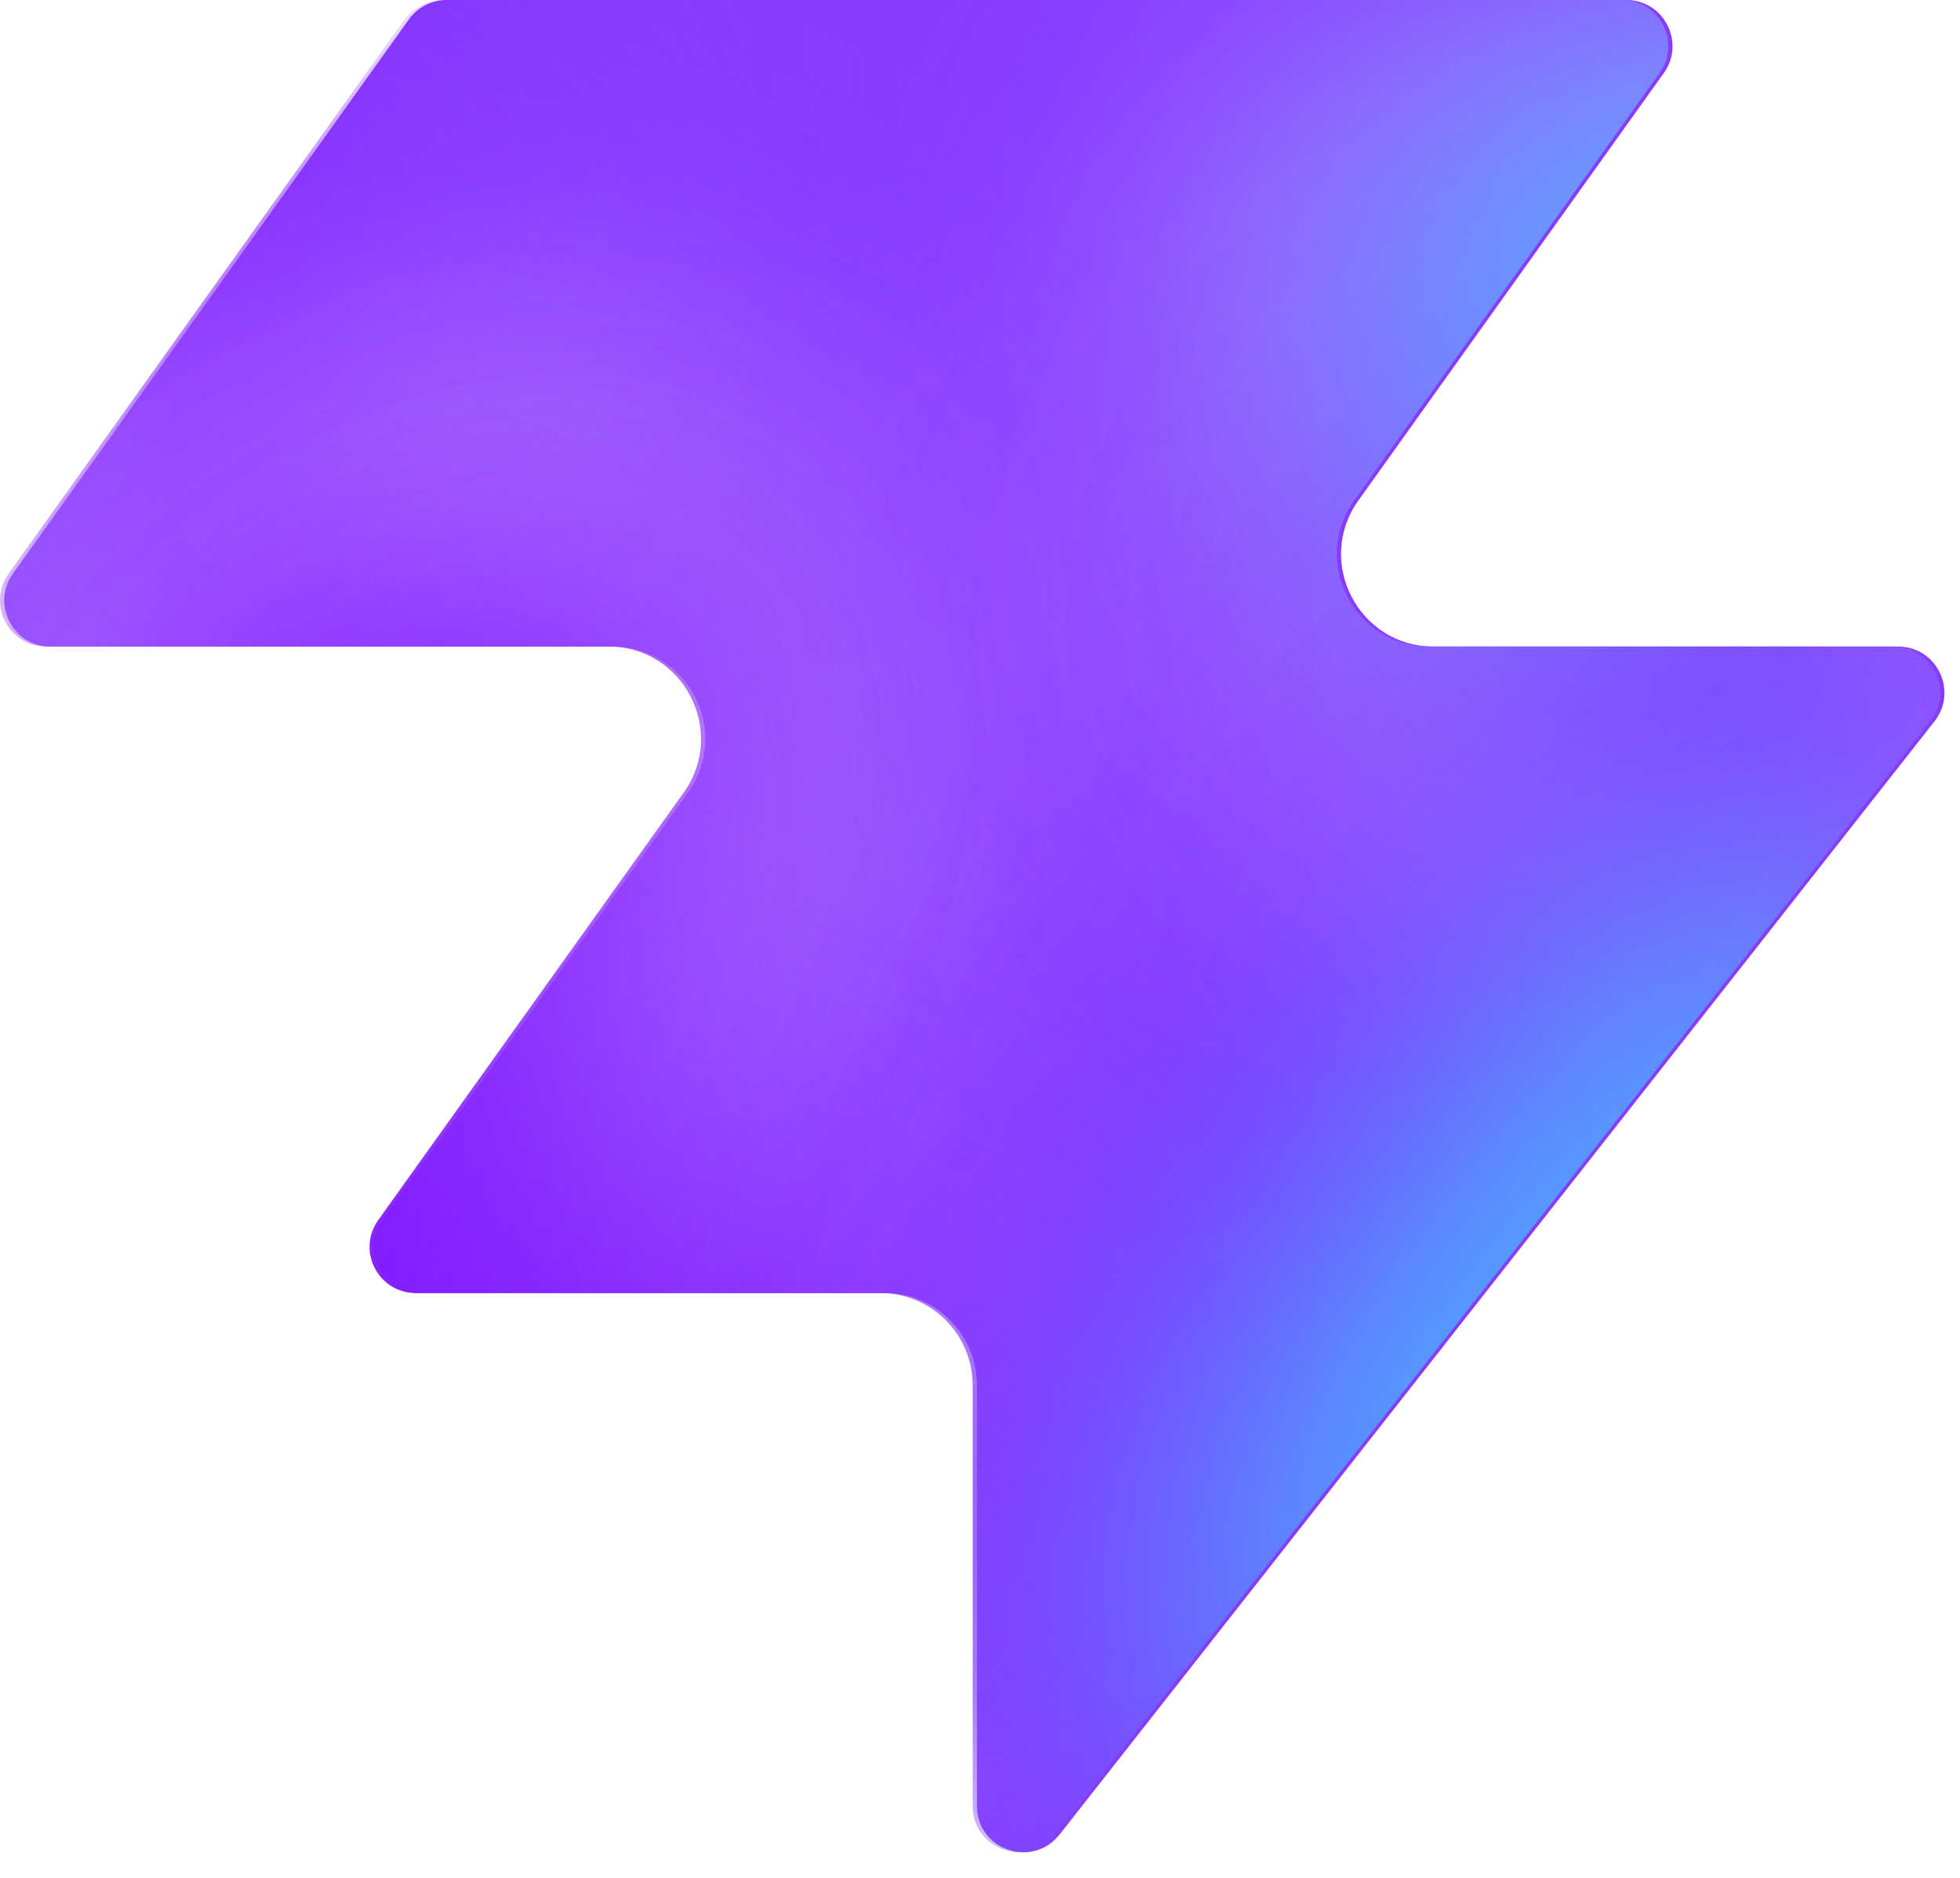
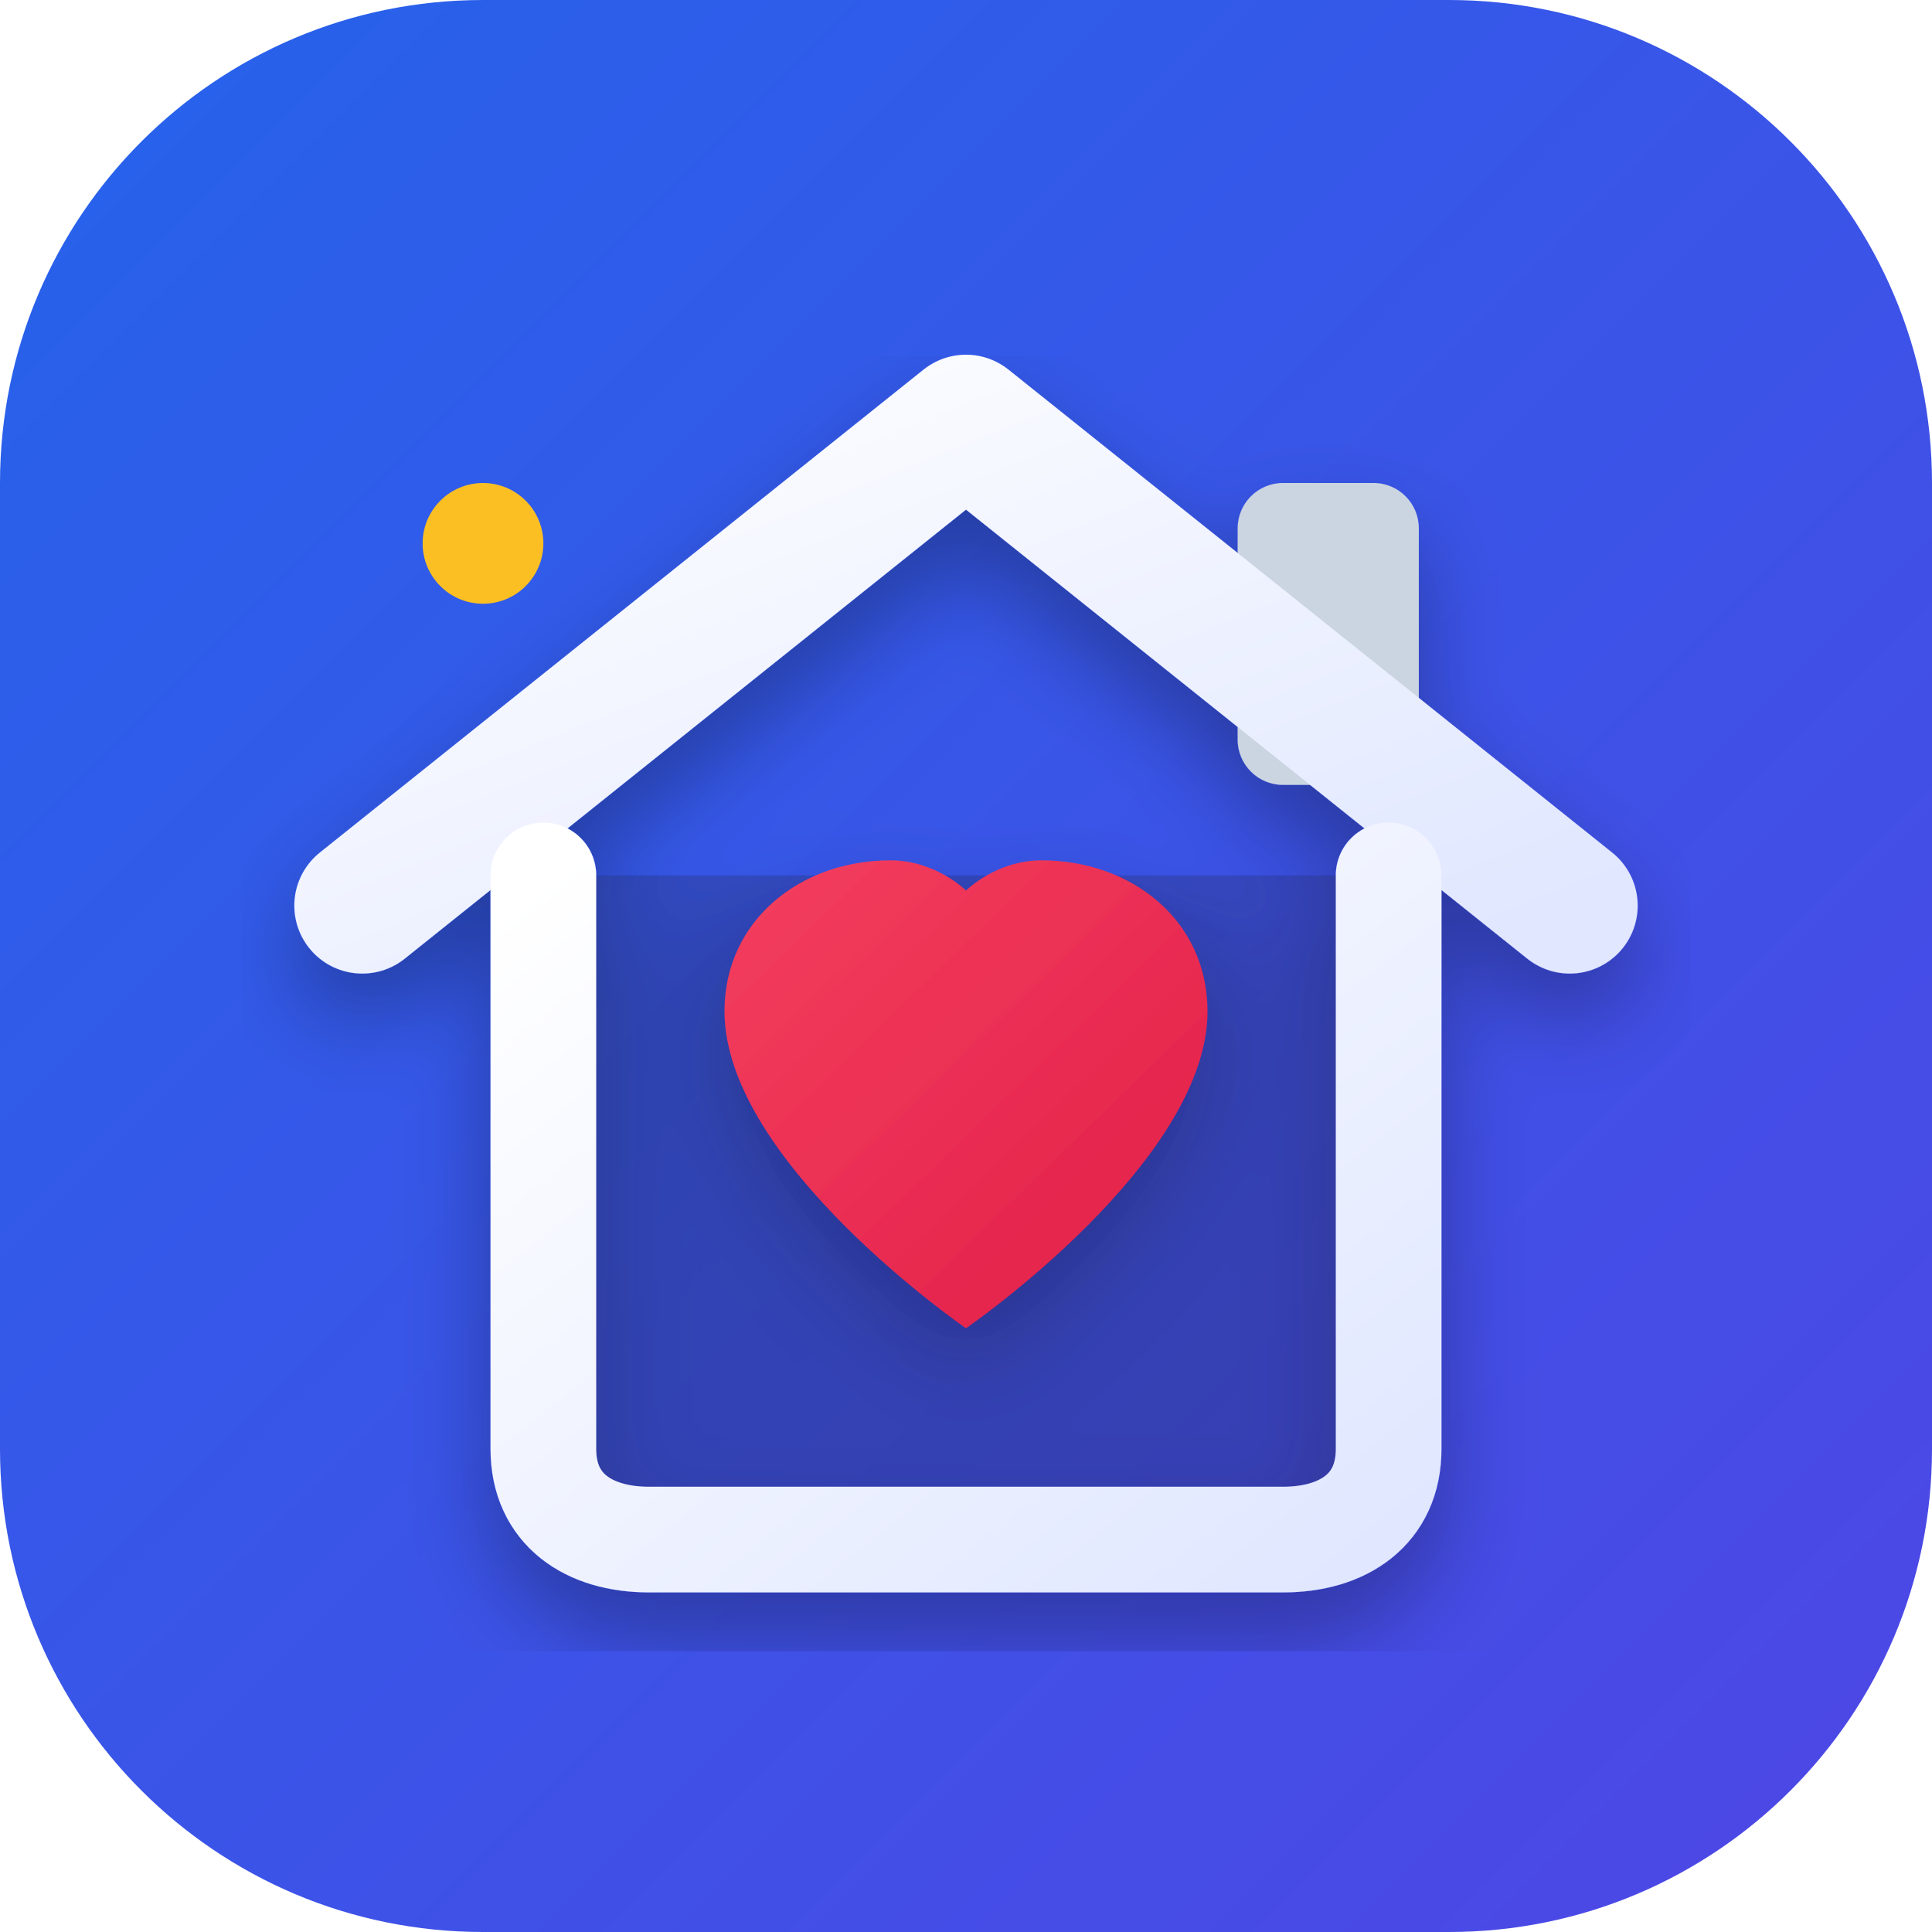
- <svg xmlns="http://www.w3.org/2000/svg" width="48" height="46" fill="none" viewBox="0 0 48 46">
-   <path fill="#863bff" d="M25.946 44.938c-.664.845-2.021.375-2.021-.698V33.937a2.26 2.26 0 0 0-2.262-2.262H10.287c-.92 0-1.456-1.04-.92-1.788l7.48-10.471c1.07-1.497 0-3.578-1.842-3.578H1.237c-.92 0-1.456-1.04-.92-1.788L10.013.474c.214-.297.556-.474.92-.474h28.894c.92 0 1.456 1.04.92 1.788l-7.48 10.471c-1.07 1.498 0 3.579 1.842 3.579h11.377c.943 0 1.473 1.088.89 1.83L25.947 44.94z" style="fill:#863bff;fill:color(display-p3 .525 .23 1);fill-opacity:1" />
-   <mask id="a" width="48" height="46" x="0" y="0" maskUnits="userSpaceOnUse" style="mask-type:alpha">
-     <path fill="#000" d="M25.842 44.938c-.664.844-2.021.375-2.021-.698V33.937a2.26 2.26 0 0 0-2.262-2.262H10.183c-.92 0-1.456-1.04-.92-1.788l7.48-10.471c1.07-1.498 0-3.579-1.842-3.579H1.133c-.92 0-1.456-1.04-.92-1.787L9.91.473c.214-.297.556-.474.92-.474h28.894c.92 0 1.456 1.04.92 1.788l-7.48 10.471c-1.07 1.498 0 3.578 1.842 3.578h11.377c.943 0 1.473 1.088.89 1.832L25.843 44.94z" style="fill:#000;fill-opacity:1" />
-   </mask>
-   <g mask="url(#a)">
-     <g filter="url(#b)">
-       <ellipse cx="5.508" cy="14.704" fill="#ede6ff" rx="5.508" ry="14.704" style="fill:#ede6ff;fill:color(display-p3 .927 .903 1);fill-opacity:1" transform="matrix(.00324 1 1 -.00324 -4.47 31.516)" />
-     </g>
-     <g filter="url(#c)">
-       <ellipse cx="10.399" cy="29.851" fill="#ede6ff" rx="10.399" ry="29.851" style="fill:#ede6ff;fill:color(display-p3 .927 .903 1);fill-opacity:1" transform="matrix(.00324 1 1 -.00324 -39.328 7.883)" />
-     </g>
-     <g filter="url(#d)">
-       <ellipse cx="5.508" cy="30.487" fill="#7e14ff" rx="5.508" ry="30.487" style="fill:#7e14ff;fill:color(display-p3 .492 .077 1);fill-opacity:1" transform="rotate(89.814 -25.913 -14.639)scale(1 -1)" />
-     </g>
-     <g filter="url(#e)">
-       <ellipse cx="5.508" cy="30.599" fill="#7e14ff" rx="5.508" ry="30.599" style="fill:#7e14ff;fill:color(display-p3 .492 .077 1);fill-opacity:1" transform="rotate(89.814 -32.644 -3.334)scale(1 -1)" />
-     </g>
-     <g filter="url(#f)">
-       <ellipse cx="5.508" cy="30.599" fill="#7e14ff" rx="5.508" ry="30.599" style="fill:#7e14ff;fill:color(display-p3 .492 .077 1);fill-opacity:1" transform="matrix(.00324 1 1 -.00324 -34.34 30.47)" />
-     </g>
-     <g filter="url(#g)">
-       <ellipse cx="14.072" cy="22.078" fill="#ede6ff" rx="14.072" ry="22.078" style="fill:#ede6ff;fill:color(display-p3 .927 .903 1);fill-opacity:1" transform="rotate(93.35 24.506 48.493)scale(-1 1)" />
-     </g>
-     <g filter="url(#h)">
-       <ellipse cx="3.47" cy="21.501" fill="#7e14ff" rx="3.47" ry="21.501" style="fill:#7e14ff;fill:color(display-p3 .492 .077 1);fill-opacity:1" transform="rotate(89.009 28.708 47.59)scale(-1 1)" />
-     </g>
-     <g filter="url(#i)">
-       <ellipse cx="3.47" cy="21.501" fill="#7e14ff" rx="3.47" ry="21.501" style="fill:#7e14ff;fill:color(display-p3 .492 .077 1);fill-opacity:1" transform="rotate(89.009 28.708 47.59)scale(-1 1)" />
-     </g>
-     <g filter="url(#j)">
-       <ellipse cx=".387" cy="8.972" fill="#7e14ff" rx="4.407" ry="29.108" style="fill:#7e14ff;fill:color(display-p3 .492 .077 1);fill-opacity:1" transform="rotate(39.51 .387 8.972)" />
-     </g>
-     <g filter="url(#k)">
-       <ellipse cx="47.523" cy="-6.092" fill="#7e14ff" rx="4.407" ry="29.108" style="fill:#7e14ff;fill:color(display-p3 .492 .077 1);fill-opacity:1" transform="rotate(37.892 47.523 -6.092)" />
-     </g>
-     <g filter="url(#l)">
-       <ellipse cx="41.412" cy="6.333" fill="#47bfff" rx="5.971" ry="9.665" style="fill:#47bfff;fill:color(display-p3 .28 .748 1);fill-opacity:1" transform="rotate(37.892 41.412 6.333)" />
-     </g>
-     <g filter="url(#m)">
-       <ellipse cx="-1.879" cy="38.332" fill="#7e14ff" rx="4.407" ry="29.108" style="fill:#7e14ff;fill:color(display-p3 .492 .077 1);fill-opacity:1" transform="rotate(37.892 -1.88 38.332)" />
-     </g>
-     <g filter="url(#n)">
-       <ellipse cx="-1.879" cy="38.332" fill="#7e14ff" rx="4.407" ry="29.108" style="fill:#7e14ff;fill:color(display-p3 .492 .077 1);fill-opacity:1" transform="rotate(37.892 -1.88 38.332)" />
-     </g>
-     <g filter="url(#o)">
-       <ellipse cx="35.651" cy="29.907" fill="#7e14ff" rx="4.407" ry="29.108" style="fill:#7e14ff;fill:color(display-p3 .492 .077 1);fill-opacity:1" transform="rotate(37.892 35.651 29.907)" />
-     </g>
-     <g filter="url(#p)">
-       <ellipse cx="38.418" cy="32.4" fill="#47bfff" rx="5.971" ry="15.297" style="fill:#47bfff;fill:color(display-p3 .28 .748 1);fill-opacity:1" transform="rotate(37.892 38.418 32.4)" />
-     </g>
-   </g>
+ <svg xmlns="http://www.w3.org/2000/svg" viewBox="0 0 64 64" width="64" height="64">
  <defs>
-     <filter id="b" width="60.045" height="41.654" x="-19.77" y="16.149" color-interpolation-filters="sRGB" filterUnits="userSpaceOnUse">
-       <feFlood flood-opacity="0" result="BackgroundImageFix" />
-       <feBlend in="SourceGraphic" in2="BackgroundImageFix" result="shape" />
-       <feGaussianBlur result="effect1_foregroundBlur_2002_17158" stdDeviation="7.659" />
-     </filter>
-     <filter id="c" width="90.34" height="51.437" x="-54.613" y="-7.533" color-interpolation-filters="sRGB" filterUnits="userSpaceOnUse">
-       <feFlood flood-opacity="0" result="BackgroundImageFix" />
-       <feBlend in="SourceGraphic" in2="BackgroundImageFix" result="shape" />
-       <feGaussianBlur result="effect1_foregroundBlur_2002_17158" stdDeviation="7.659" />
-     </filter>
-     <filter id="d" width="79.355" height="29.4" x="-49.64" y="2.03" color-interpolation-filters="sRGB" filterUnits="userSpaceOnUse">
-       <feFlood flood-opacity="0" result="BackgroundImageFix" />
-       <feBlend in="SourceGraphic" in2="BackgroundImageFix" result="shape" />
-       <feGaussianBlur result="effect1_foregroundBlur_2002_17158" stdDeviation="4.596" />
-     </filter>
-     <filter id="e" width="79.579" height="29.4" x="-45.045" y="20.029" color-interpolation-filters="sRGB" filterUnits="userSpaceOnUse">
-       <feFlood flood-opacity="0" result="BackgroundImageFix" />
-       <feBlend in="SourceGraphic" in2="BackgroundImageFix" result="shape" />
-       <feGaussianBlur result="effect1_foregroundBlur_2002_17158" stdDeviation="4.596" />
-     </filter>
-     <filter id="f" width="79.579" height="29.4" x="-43.513" y="21.178" color-interpolation-filters="sRGB" filterUnits="userSpaceOnUse">
-       <feFlood flood-opacity="0" result="BackgroundImageFix" />
-       <feBlend in="SourceGraphic" in2="BackgroundImageFix" result="shape" />
-       <feGaussianBlur result="effect1_foregroundBlur_2002_17158" stdDeviation="4.596" />
-     </filter>
-     <filter id="g" width="74.749" height="58.852" x="15.756" y="-17.901" color-interpolation-filters="sRGB" filterUnits="userSpaceOnUse">
-       <feFlood flood-opacity="0" result="BackgroundImageFix" />
-       <feBlend in="SourceGraphic" in2="BackgroundImageFix" result="shape" />
-       <feGaussianBlur result="effect1_foregroundBlur_2002_17158" stdDeviation="7.659" />
-     </filter>
-     <filter id="h" width="61.377" height="25.362" x="23.548" y="2.284" color-interpolation-filters="sRGB" filterUnits="userSpaceOnUse">
-       <feFlood flood-opacity="0" result="BackgroundImageFix" />
-       <feBlend in="SourceGraphic" in2="BackgroundImageFix" result="shape" />
-       <feGaussianBlur result="effect1_foregroundBlur_2002_17158" stdDeviation="4.596" />
-     </filter>
-     <filter id="i" width="61.377" height="25.362" x="23.548" y="2.284" color-interpolation-filters="sRGB" filterUnits="userSpaceOnUse">
-       <feFlood flood-opacity="0" result="BackgroundImageFix" />
-       <feBlend in="SourceGraphic" in2="BackgroundImageFix" result="shape" />
-       <feGaussianBlur result="effect1_foregroundBlur_2002_17158" stdDeviation="4.596" />
-     </filter>
-     <filter id="j" width="56.045" height="63.649" x="-27.636" y="-22.853" color-interpolation-filters="sRGB" filterUnits="userSpaceOnUse">
-       <feFlood flood-opacity="0" result="BackgroundImageFix" />
-       <feBlend in="SourceGraphic" in2="BackgroundImageFix" result="shape" />
-       <feGaussianBlur result="effect1_foregroundBlur_2002_17158" stdDeviation="4.596" />
-     </filter>
-     <filter id="k" width="54.814" height="64.646" x="20.116" y="-38.415" color-interpolation-filters="sRGB" filterUnits="userSpaceOnUse">
-       <feFlood flood-opacity="0" result="BackgroundImageFix" />
-       <feBlend in="SourceGraphic" in2="BackgroundImageFix" result="shape" />
-       <feGaussianBlur result="effect1_foregroundBlur_2002_17158" stdDeviation="4.596" />
-     </filter>
-     <filter id="l" width="33.541" height="35.313" x="24.641" y="-11.323" color-interpolation-filters="sRGB" filterUnits="userSpaceOnUse">
-       <feFlood flood-opacity="0" result="BackgroundImageFix" />
-       <feBlend in="SourceGraphic" in2="BackgroundImageFix" result="shape" />
-       <feGaussianBlur result="effect1_foregroundBlur_2002_17158" stdDeviation="4.596" />
-     </filter>
-     <filter id="m" width="54.814" height="64.646" x="-29.286" y="6.009" color-interpolation-filters="sRGB" filterUnits="userSpaceOnUse">
-       <feFlood flood-opacity="0" result="BackgroundImageFix" />
-       <feBlend in="SourceGraphic" in2="BackgroundImageFix" result="shape" />
-       <feGaussianBlur result="effect1_foregroundBlur_2002_17158" stdDeviation="4.596" />
-     </filter>
-     <filter id="n" width="54.814" height="64.646" x="-29.286" y="6.009" color-interpolation-filters="sRGB" filterUnits="userSpaceOnUse">
-       <feFlood flood-opacity="0" result="BackgroundImageFix" />
-       <feBlend in="SourceGraphic" in2="BackgroundImageFix" result="shape" />
-       <feGaussianBlur result="effect1_foregroundBlur_2002_17158" stdDeviation="4.596" />
-     </filter>
-     <filter id="o" width="54.814" height="64.646" x="8.244" y="-2.416" color-interpolation-filters="sRGB" filterUnits="userSpaceOnUse">
-       <feFlood flood-opacity="0" result="BackgroundImageFix" />
-       <feBlend in="SourceGraphic" in2="BackgroundImageFix" result="shape" />
-       <feGaussianBlur result="effect1_foregroundBlur_2002_17158" stdDeviation="4.596" />
-     </filter>
-     <filter id="p" width="39.409" height="43.623" x="18.713" y="10.588" color-interpolation-filters="sRGB" filterUnits="userSpaceOnUse">
-       <feFlood flood-opacity="0" result="BackgroundImageFix" />
-       <feBlend in="SourceGraphic" in2="BackgroundImageFix" result="shape" />
-       <feGaussianBlur result="effect1_foregroundBlur_2002_17158" stdDeviation="4.596" />
+     <linearGradient id="bgGrad" x1="0%" y1="0%" x2="100%" y2="100%">
+       <stop offset="0%" stop-color="#2563eb" />
+       <stop offset="100%" stop-color="#4f46e5" />
+     </linearGradient>
+     <linearGradient id="roofGrad" x1="0%" y1="0%" x2="100%" y2="100%">
+       <stop offset="0%" stop-color="#ffffff" />
+       <stop offset="100%" stop-color="#e0e7ff" />
+     </linearGradient>
+     <linearGradient id="heartGrad" x1="0%" y1="0%" x2="100%" y2="100%">
+       <stop offset="0%" stop-color="#f43f5e" />
+       <stop offset="100%" stop-color="#e11d48" />
+     </linearGradient>
+     <filter id="shadow" x="-10%" y="-10%" width="120%" height="120%">
+       <feDropShadow dx="0" dy="1.5" stdDeviation="1.5" flood-opacity="0.3" />
    </filter>
  </defs>
+   <rect width="64" height="64" rx="16" fill="url(#bgGrad)" />
+   <g filter="url(#shadow)">
+     <rect x="41" y="16" width="6" height="10" rx="1.5" fill="#cbd5e1" />
+     <path d="M12 30 L32 14 L52 30" stroke="url(#roofGrad)" stroke-width="4.5" stroke-linecap="round" stroke-linejoin="round" fill="none" />
+     <path d="M18 29 L18 48 C18 50 19.5 51 21.5 51 L42.5 51 C44.5 51 46 50 46 48 L46 29" stroke="url(#roofGrad)" stroke-width="3.5" stroke-linecap="round" stroke-linejoin="round" fill="#1e1b4b" fill-opacity="0.25" />
+     <path d="M32 44 C32 44 24 38.5 24 33.5 C24 30.5 26.5 28.5 29.5 28.5 C31 28.5 32 29.5 32 29.5 C32 29.5 33 28.5 34.5 28.5 C37.5 28.5 40 30.5 40 33.5 C40 38.5 32 44 32 44 Z" fill="url(#heartGrad)" />
+   </g>
+   <circle cx="16" cy="18" r="2" fill="#fbbf24" />
</svg>
